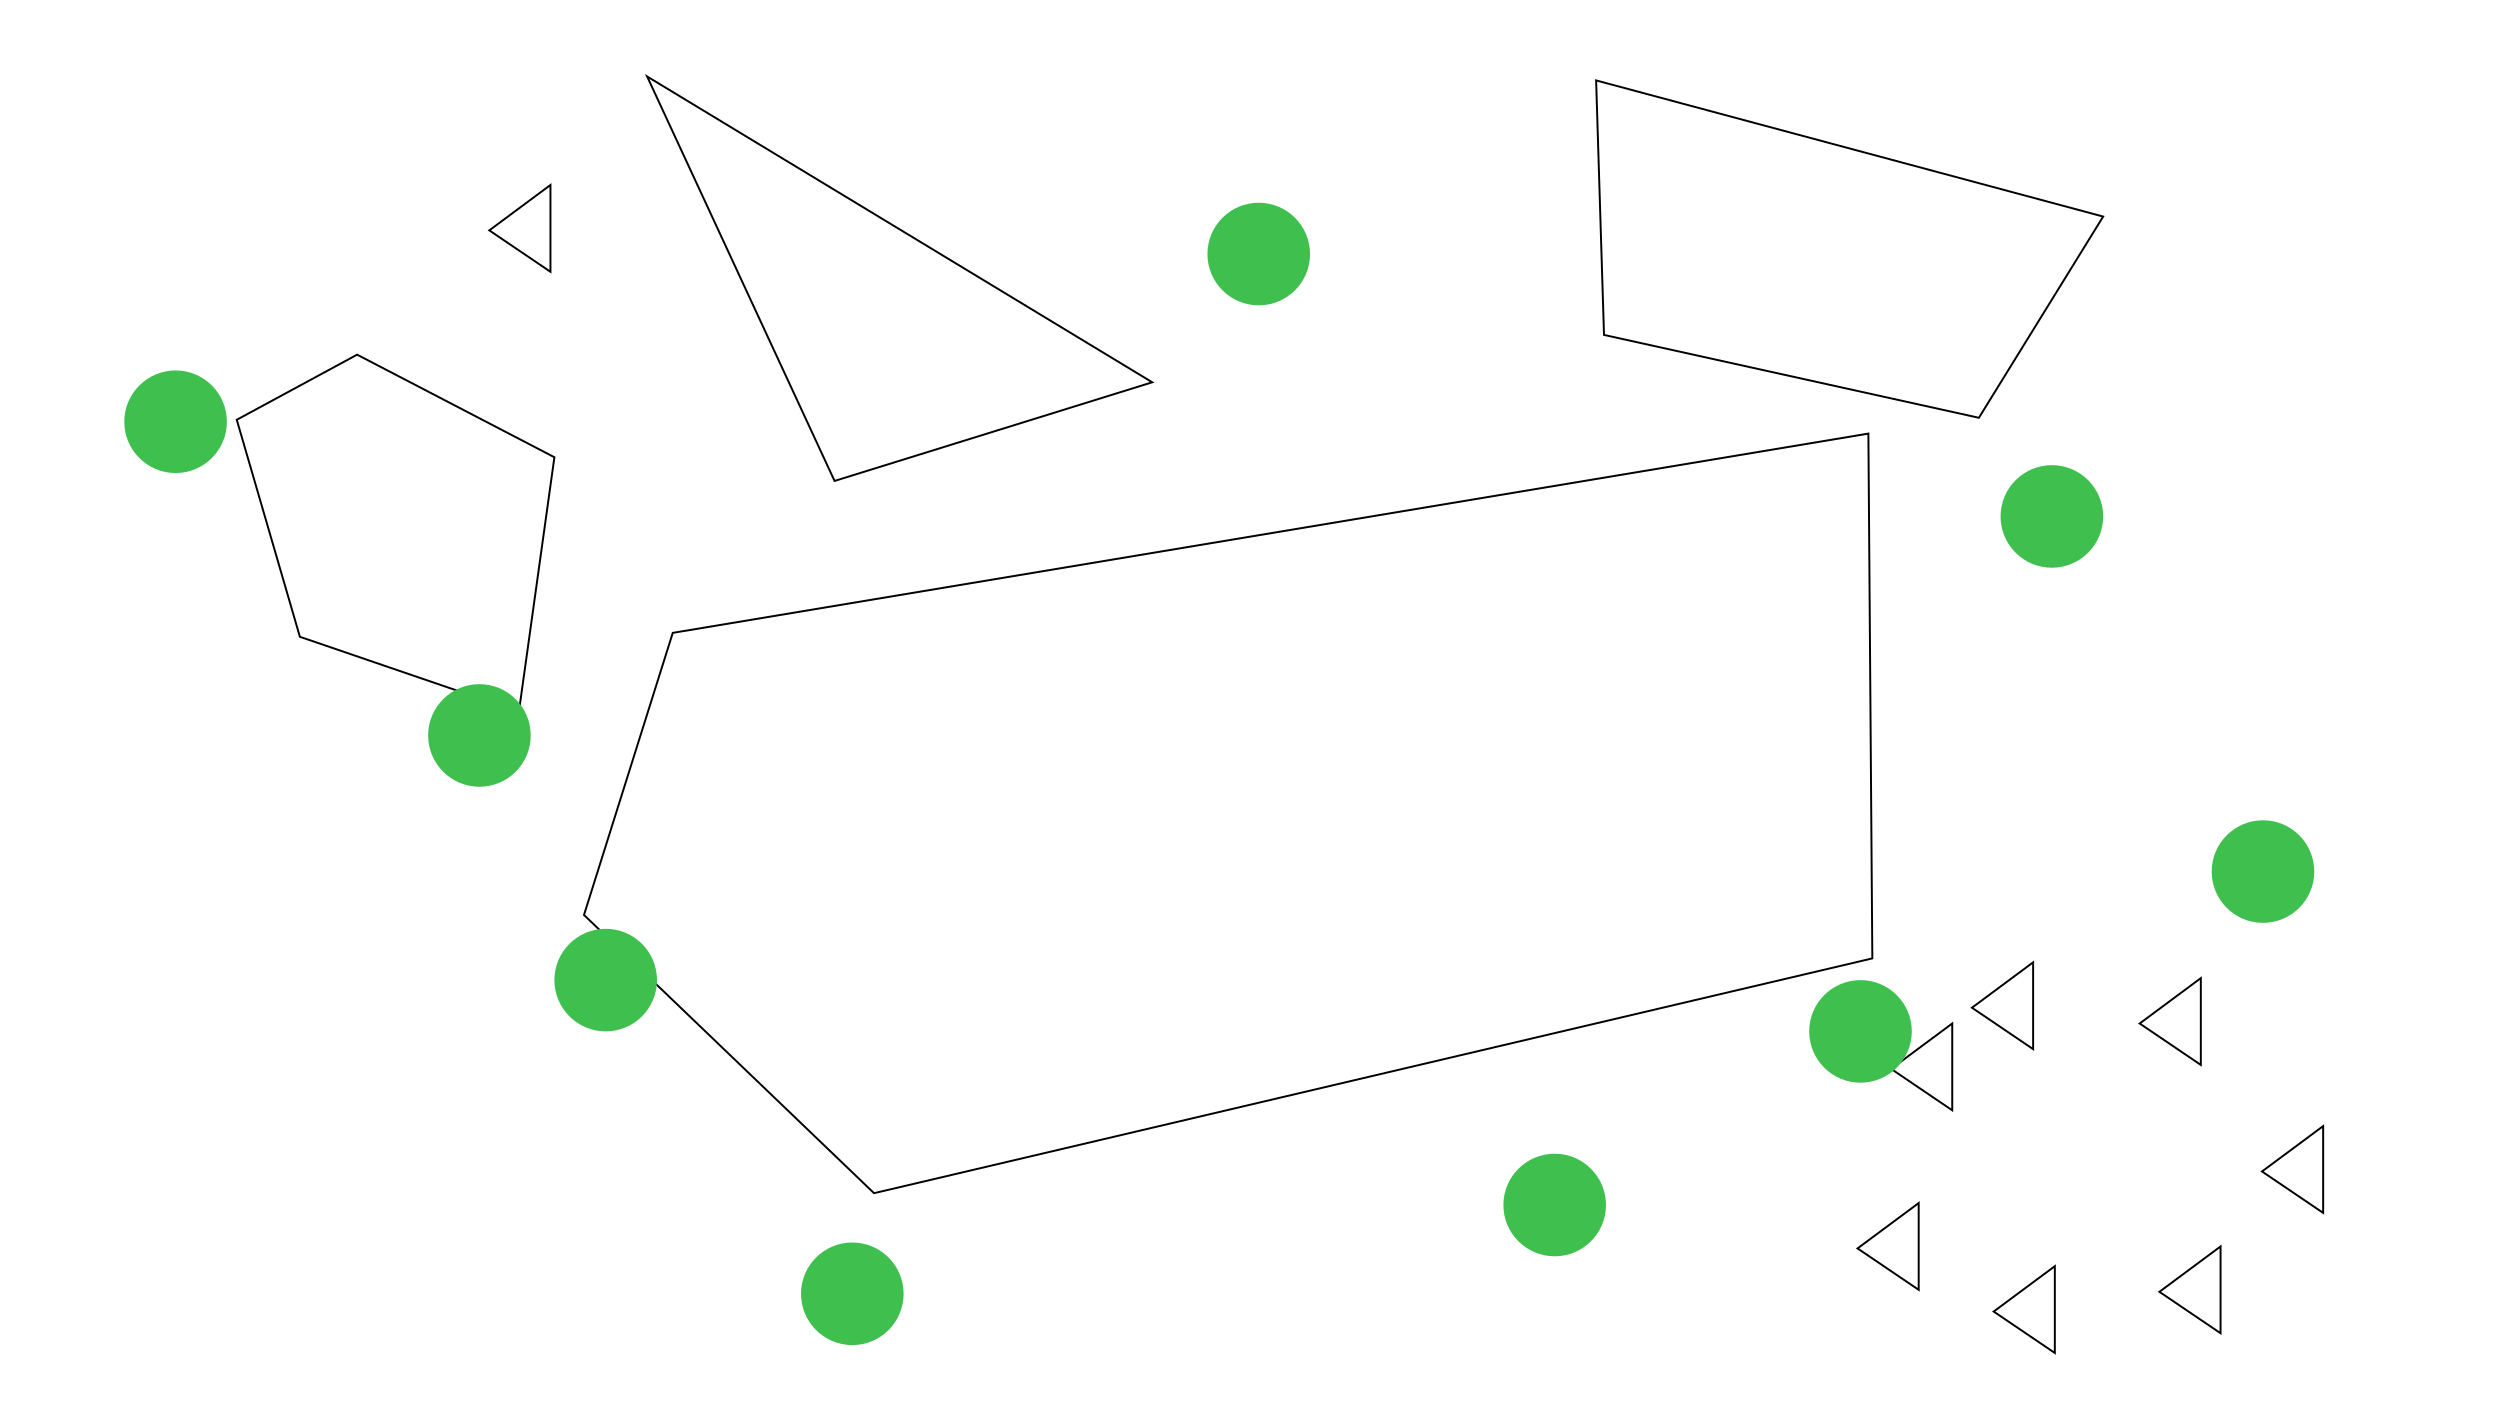
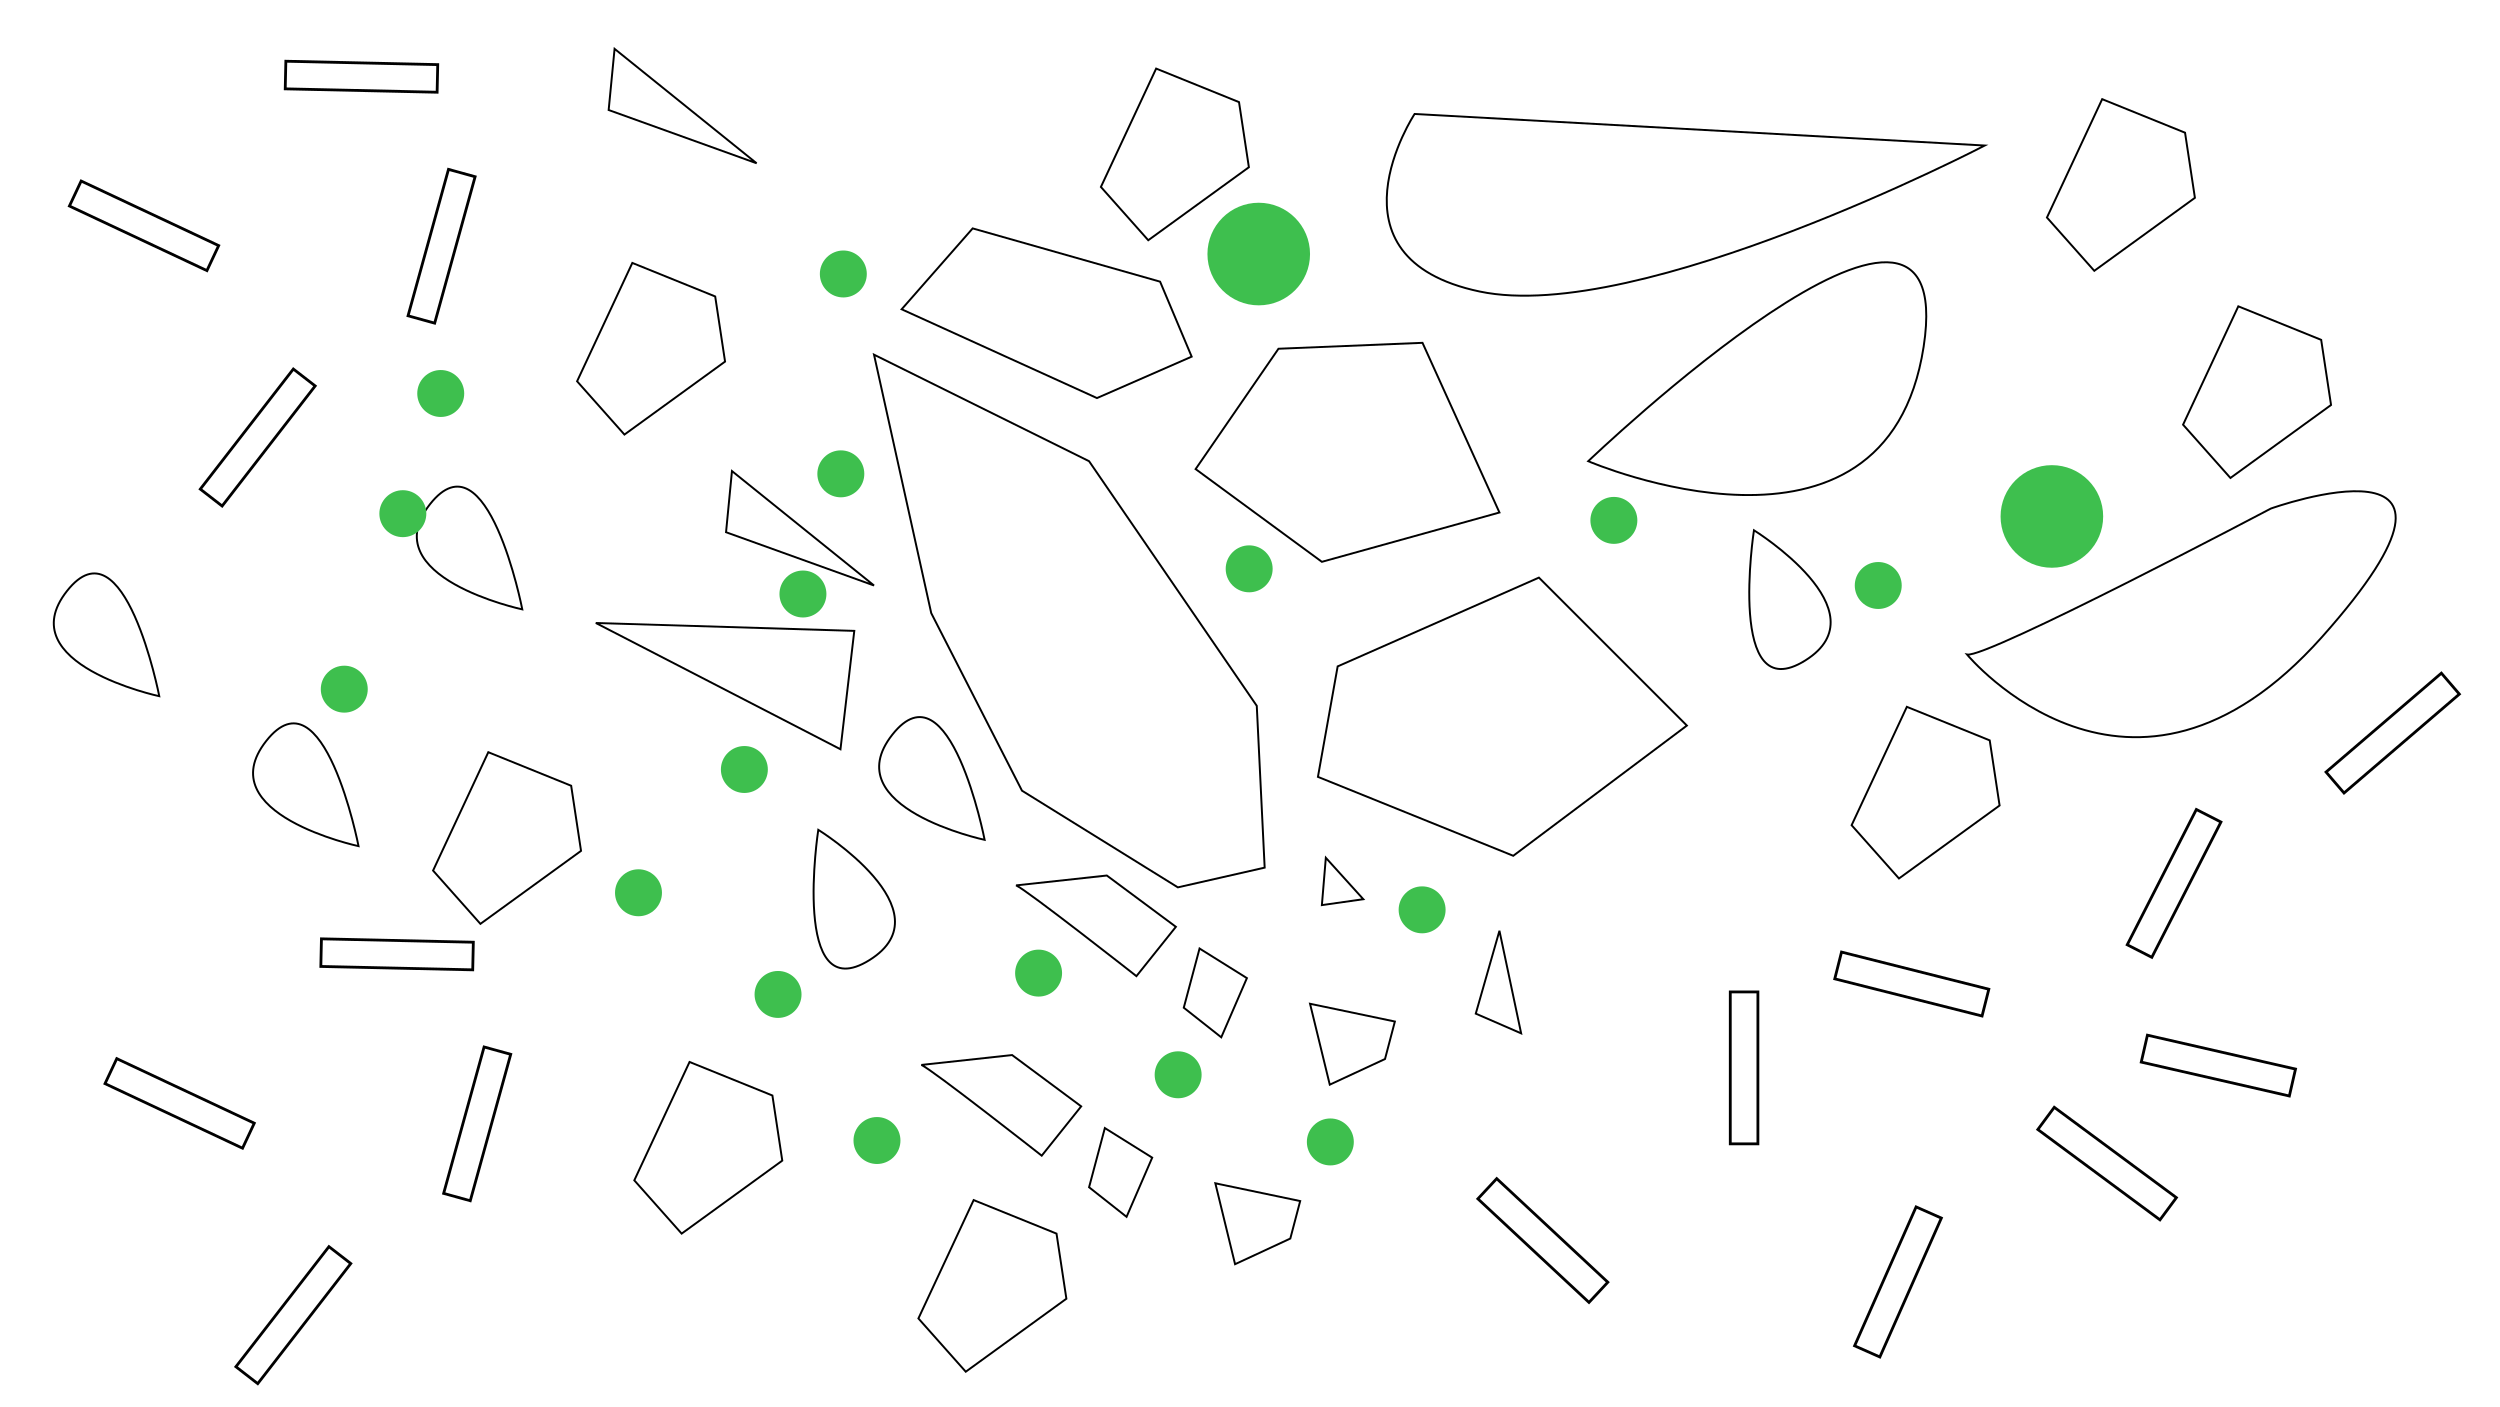
<svg xmlns="http://www.w3.org/2000/svg" width="1280" height="720" id="svg2" version="1.1">
  <defs id="defs4" />
-   <g id="layer1" transform="translate(0,-332.3622)">
-     <path style="fill:none;stroke:#000000;stroke-width:1px;stroke-linecap:butt;stroke-linejoin:miter;stroke-opacity:1" d="m 182.838,181.589 -61.619,33.335 32.325,111.117 112.127,38.386 18.183,-130.31 z" id="path2987" transform="translate(0,332.3622)" />
-     <path style="fill:none;stroke:#000000;stroke-width:1px;stroke-linecap:butt;stroke-linejoin:miter;stroke-opacity:1" d="m 281.833,94.716 -31.315,23.234 31.315,21.213 z" id="path2989" transform="translate(0,332.3622)" />
-     <path style="fill:none;stroke:#000000;stroke-width:1px;stroke-linecap:butt;stroke-linejoin:miter;stroke-opacity:1" d="m 331.33,371.519 95.965,207.081 162.635,-50.508 z" id="path2991" />
-     <path style="fill:none;stroke:#000000;stroke-width:1px;stroke-linecap:butt;stroke-linejoin:miter;stroke-opacity:1" d="M 299.005,468.472 344.462,324.02 956.614,221.995 958.635,490.695 447.498,610.904 z" id="path2993" transform="translate(0,332.3622)" />
-     <path style="fill:none;stroke:#000000;stroke-width:1px;stroke-linecap:butt;stroke-linejoin:miter;stroke-opacity:1" d="m 817.213,41.177 4.041,130.31 191.929,42.426 63.64,-103.036 z" id="path2995" transform="translate(0,332.3622)" />
-     <path style="fill:none;stroke:#000000;stroke-width:1px;stroke-linecap:butt;stroke-linejoin:miter;stroke-opacity:1" d="m 1040.962,825.078 -31.315,23.234 31.315,21.213 z" id="path2989-7" />
-     <path style="fill:none;stroke:#000000;stroke-width:1px;stroke-linecap:butt;stroke-linejoin:miter;stroke-opacity:1" d="m 1126.825,833.159 -31.315,23.234 31.315,21.213 z" id="path2989-1" />
-     <path style="fill:none;stroke:#000000;stroke-width:1px;stroke-linecap:butt;stroke-linejoin:miter;stroke-opacity:1" d="m 1189.455,908.921 -31.315,23.234 31.315,21.213 z" id="path2989-4" />
-     <path style="fill:none;stroke:#000000;stroke-width:1px;stroke-linecap:butt;stroke-linejoin:miter;stroke-opacity:1" d="m 1136.927,970.54 -31.315,23.234 31.315,21.213 z" id="path2989-46" />
-     <path style="fill:none;stroke:#000000;stroke-width:1px;stroke-linecap:butt;stroke-linejoin:miter;stroke-opacity:1" d="m 1052.074,980.641 -31.315,23.234 31.315,21.213 z" id="path2989-6" />
-     <path style="fill:none;stroke:#000000;stroke-width:1px;stroke-linecap:butt;stroke-linejoin:miter;stroke-opacity:1" d="m 982.373,948.316 -31.315,23.234 31.315,21.213 z" id="path2989-2" />
-     <path style="fill:none;stroke:#000000;stroke-width:1px;stroke-linecap:butt;stroke-linejoin:miter;stroke-opacity:1" d="m 999.546,856.393 -31.315,23.234 31.315,21.213 z" id="path2989-72" />
+   <g id="layer1" transform="translate(0,-332.3622)" style="display:inline">
+     <path style="fill:none;stroke:#000000;stroke-width:1px;stroke-linecap:butt;stroke-linejoin:miter;stroke-opacity:1" d="m 430.325,383.619 -125.259,-64.65 132.33,4.041 z" id="path3160" transform="translate(0,332.3622)" />
+     <path style="fill:none;stroke:#000000;stroke-width:1px;stroke-linecap:butt;stroke-linejoin:miter;stroke-opacity:1" d="m 447.498,299.777 -75.761,-27.274 3.03,-31.315 z" id="path3162" transform="translate(0,332.3622)" />
+     <path style="fill:none;stroke:#000000;stroke-width:1px;stroke-linecap:butt;stroke-linejoin:miter;stroke-opacity:1" d="m 447.498,181.589 29.294,132.33 46.467,90.914 79.802,49.497 44.447,-10.102 -4.041,-82.832 -85.863,-125.259 z" id="path3164" transform="translate(0,332.3622)" />
+     <path style="fill:none;stroke:#000000;stroke-width:1px;stroke-linecap:butt;stroke-linejoin:miter;stroke-opacity:1" d="m 563.665,95.726 28.284,-60.609 42.426,17.173 5.051,33.335 -51.518,37.376 z" id="path3166" transform="translate(0,332.3622)" />
+     <path style="fill:none;stroke:#000000;stroke-width:1px;stroke-linecap:butt;stroke-linejoin:miter;stroke-opacity:1" d="m 593.97,144.213 16.162,38.386 -48.487,21.213 -100.005,-45.457 36.365,-41.416 z" id="path3170" transform="translate(0,332.3622)" />
+     <path style="fill:none;stroke:#000000;stroke-width:1px;stroke-linecap:butt;stroke-linejoin:miter;stroke-opacity:1" d="m 612.152,240.178 42.426,-61.619 73.741,-3.03 39.396,86.873 -90.914,25.254 z" id="path3172" transform="translate(0,332.3622)" />
+     <path style="fill:none;stroke:#000000;stroke-width:1px;stroke-linecap:butt;stroke-linejoin:miter;stroke-opacity:1" d="m 674.782,397.761 10.102,-56.569 103.036,-45.457 75.761,75.761 -88.893,66.67 z" id="path3174" transform="translate(0,332.3622)" />
+     <path style="fill:none;stroke:#000000;stroke-width:1px;stroke-linecap:butt;stroke-linejoin:miter;stroke-opacity:1" d="m 520.229,453.32 c 5.051,2.02 61.619,46.467 61.619,46.467 l 20.203,-25.254 -35.355,-26.264 z" id="path3176" transform="translate(0,332.3622)" />
+     <path style="fill:none;stroke:#000000;stroke-width:1px;stroke-linecap:butt;stroke-linejoin:miter;stroke-opacity:1" d="m 614.173,485.645 24.244,15.152 -13.132,30.305 -19.193,-15.152 z" id="path3178" transform="translate(0,332.3622)" />
+     <path style="fill:none;stroke:#000000;stroke-width:1px;stroke-linecap:butt;stroke-linejoin:miter;stroke-opacity:1" d="m 670.741,513.929 43.437,9.091 -5.051,19.193 -28.284,13.132 z" id="path3180" transform="translate(0,332.3622)" />
+     <path style="fill:none;stroke:#000000;stroke-width:1px;stroke-linecap:butt;stroke-linejoin:miter;stroke-opacity:1" d="m 678.823,439.178 -2.02,24.244 21.213,-3.03 z" id="path3182" transform="translate(0,332.3622)" />
+     <path style="fill:none;stroke:#000000;stroke-width:1px;stroke-linecap:butt;stroke-linejoin:miter;stroke-opacity:1" d="m 767.716,476.553 -12.122,42.426 23.233,10.102 z" id="path3184" transform="translate(0,332.3622)" />
+     <path style="fill:none;stroke:#000000;stroke-width:1px;stroke-linecap:butt;stroke-linejoin:miter;stroke-opacity:1" d="m 724.279,58.35 c 0,0 -48.487,73.741 33.335,90.914 81.822,17.173 258.599,-74.751 258.599,-74.751 z" id="path3188" transform="translate(0,332.3622)" />
+     <path style="fill:none;stroke:#000000;stroke-width:1px;stroke-linecap:butt;stroke-linejoin:miter;stroke-opacity:1" d="m 1007.122,335.132 c 10.101,2.02 155.564,-74.751 155.564,-74.751 0,0 124.249,-44.447 26.264,65.66 -97.985,110.107 -181.827,9.091 -181.827,9.091 z" id="path3192" transform="translate(0,332.3622)" />
+     <path style="fill:none;stroke:#000000;stroke-width:1px;stroke-linecap:butt;stroke-linejoin:miter;stroke-opacity:1" d="m 898.026,271.492 c 0,0 -14.142,91.924 26.264,66.67 40.406,-25.254 -26.264,-66.67 -26.264,-66.67 z" id="path3194" transform="translate(0,332.3622)" />
+     <path style="fill:none;stroke:#000000;stroke-width:1px;stroke-linecap:butt;stroke-linejoin:miter;stroke-opacity:1" d="m 471.741,877.606 c 5.051,2.02 61.619,46.467 61.619,46.467 L 553.564,898.819 518.208,872.555 z" id="path3176-8" />
+     <path style="fill:none;stroke:#000000;stroke-width:1px;stroke-linecap:butt;stroke-linejoin:miter;stroke-opacity:1" d="m 565.685,909.931 24.244,15.152 -13.132,30.305 -19.193,-15.152 z" id="path3178-3" />
+     <path style="fill:none;stroke:#000000;stroke-width:1px;stroke-linecap:butt;stroke-linejoin:miter;stroke-opacity:1" d="m 622.254,938.215 43.437,9.091 -5.051,19.193 -28.284,13.132 z" id="path3180-2" />
+     <path style="fill:none;stroke:#000000;stroke-width:1px;stroke-linecap:butt;stroke-linejoin:miter;stroke-opacity:1" d="m 418.962,757.223 c 0,0 -14.142,91.924 26.264,66.67 40.406,-25.254 -26.264,-66.67 -26.264,-66.67 z" id="path3194-5" />
+     <path style="fill:none;stroke:#000000;stroke-width:1px;stroke-linecap:butt;stroke-linejoin:miter;stroke-opacity:1" d="m 504.141,762.371 c 0,0 -17.798,-91.287 -47.275,-53.85 -29.477,37.437 47.275,53.85 47.275,53.85 z" id="path3194-2" />
+     <path style="fill:none;stroke:#000000;stroke-width:1px;stroke-linecap:butt;stroke-linejoin:miter;stroke-opacity:1" d="m 813.173,236.137 c 0,0 190.919,-182.838 171.726,-58.589 -19.193,124.249 -171.726,58.589 -171.726,58.589 z" id="path3190" transform="translate(0,332.3622)" />
+     <path style="fill:none;stroke:#000000;stroke-width:1px;stroke-linecap:butt;stroke-linejoin:miter;stroke-opacity:1;display:inline" d="m 81.556,688.824 c 0,0 -17.798,-91.287 -47.275,-53.85 -29.477,37.437 47.275,53.85 47.275,53.85 z" id="path3194-2-5" />
+     <path style="fill:none;stroke:#000000;stroke-width:1px;stroke-linecap:butt;stroke-linejoin:miter;stroke-opacity:1;display:inline" d="m 183.581,765.596 c 0,0 -17.798,-91.287 -47.275,-53.85 -29.477,37.437 47.275,53.85 47.275,53.85 z" id="path3194-2-2" />
+     <path style="fill:none;stroke:#000000;stroke-width:1px;stroke-linecap:butt;stroke-linejoin:miter;stroke-opacity:1;display:inline" d="m 267.424,644.377 c 0,0 -17.798,-91.287 -47.275,-53.85 -29.477,37.437 47.275,53.85 47.275,53.85 z" id="path3194-2-4" />
+     <path style="fill:none;stroke:#000000;stroke-width:1px;stroke-linecap:butt;stroke-linejoin:miter;stroke-opacity:1;display:inline" d="m 387.394,415.966 -75.761,-27.274 3.03,-31.315 z" id="path3162-7" />
+     <path style="fill:none;stroke:#000000;stroke-width:1px;stroke-linecap:butt;stroke-linejoin:miter;stroke-opacity:1;display:inline" d="m 295.47,527.588 28.284,-60.609 42.426,17.173 5.051,33.335 -51.518,37.376 z" id="path3166-8" />
+     <path style="fill:none;stroke:#000000;stroke-width:1px;stroke-linecap:butt;stroke-linejoin:miter;stroke-opacity:1;display:inline" d="m 221.728,778.106 28.284,-60.609 42.426,17.173 5.051,33.335 -51.518,37.376 z" id="path3166-84" />
+     <path style="fill:none;stroke:#000000;stroke-width:1px;stroke-linecap:butt;stroke-linejoin:miter;stroke-opacity:1;display:inline" d="m 324.764,936.7 28.284,-60.609 42.426,17.173 5.051,33.335 -51.518,37.376 z" id="path3166-846" />
+     <path style="fill:none;stroke:#000000;stroke-width:1px;stroke-linecap:butt;stroke-linejoin:miter;stroke-opacity:1;display:inline" d="m 470.226,1007.41 28.284,-60.609 42.426,17.173 5.051,33.335 -51.518,37.376 z" id="path3166-5" />
+     <path style="fill:none;stroke:#000000;stroke-width:1px;stroke-linecap:butt;stroke-linejoin:miter;stroke-opacity:1;display:inline" d="m 948.028,754.872 28.284,-60.609 42.426,17.173 5.051,33.335 -51.518,37.376 z" id="path3166-1" />
+     <path style="fill:none;stroke:#000000;stroke-width:1px;stroke-linecap:butt;stroke-linejoin:miter;stroke-opacity:1;display:inline" d="m 1048.033,443.745 28.284,-60.609 42.426,17.173 5.051,33.335 -51.518,37.376 z" id="path3166-12" />
+     <path style="fill:none;stroke:#000000;stroke-width:1px;stroke-linecap:butt;stroke-linejoin:miter;stroke-opacity:1;display:inline" d="m 1117.734,549.811 28.284,-60.609 42.426,17.173 5.051,33.335 -51.518,37.376 z" id="path3166-9" />
+     <rect style="fill:none;stroke:#000000;stroke-width:1.439;stroke-miterlimit:4;stroke-opacity:1;stroke-dasharray:none" id="rect4470" width="14.142" height="77.782" x="885.904" y="507.868" transform="translate(0,332.3622)" />
+     <rect style="fill:none;stroke:#000000;stroke-width:1.439;stroke-miterlimit:4;stroke-opacity:1;stroke-dasharray:none;display:inline" id="rect4470-9" width="14.142" height="77.782" x="564.155" y="-1192.597" transform="matrix(-0.2447173,0.9695945,-0.9695945,-0.2447173,0,0)" />
+     <rect style="fill:none;stroke:#000000;stroke-width:1.439;stroke-miterlimit:4;stroke-opacity:1;stroke-dasharray:none;display:inline" id="rect4470-9-5" width="14.142" height="77.782" x="-1295.927" y="-549.531" transform="matrix(-0.9143795,-0.4048581,0.4048581,-0.9143795,0,0)" />
+     <rect style="fill:none;stroke:#000000;stroke-width:1.439;stroke-miterlimit:4;stroke-opacity:1;stroke-dasharray:none;display:inline" id="rect4470-9-4" width="14.142" height="77.782" x="-111.643" y="1380.391" transform="matrix(0.5946971,-0.8039499,0.8039499,0.5946971,0,0)" />
+     <rect style="fill:none;stroke:#000000;stroke-width:1.439;stroke-miterlimit:4;stroke-opacity:1;stroke-dasharray:none;display:inline" id="rect4470-9-3" width="14.142" height="77.782" x="-175.994" y="1198.665" transform="matrix(0.6819578,-0.7313916,0.7313916,0.6819578,0,0)" />
+     <rect style="fill:none;stroke:#000000;stroke-width:1.439;stroke-miterlimit:4;stroke-opacity:1;stroke-dasharray:none;display:inline" id="rect4470-4" width="14.142" height="77.782" x="809.185" y="-260.412" transform="matrix(-0.02224729,0.9997525,-0.9997525,-0.02224729,0,0)" />
+     <rect style="fill:none;stroke:#000000;stroke-width:1.439;stroke-miterlimit:4;stroke-opacity:1;stroke-dasharray:none;display:inline" id="rect4470-9-49" width="14.142" height="77.782" x="-484.247" y="-848.865" transform="matrix(-0.9639102,-0.2662276,0.2662276,-0.9639102,0,0)" />
+     <rect style="fill:none;stroke:#000000;stroke-width:1.439;stroke-miterlimit:4;stroke-opacity:1;stroke-dasharray:none;display:inline" id="rect4470-9-5-5" width="14.142" height="77.782" x="-780.173" y="425.813" transform="matrix(0.4251003,-0.9051462,0.9051462,0.4251003,0,0)" />
+     <rect style="fill:none;stroke:#000000;stroke-width:1.439;stroke-miterlimit:4;stroke-opacity:1;stroke-dasharray:none;display:inline" id="rect4470-9-4-0" width="14.142" height="77.782" x="727.593" y="664.165" transform="matrix(0.7905205,0.6124356,-0.6124356,0.7905205,0,0)" />
+     <rect style="fill:none;stroke:#000000;stroke-width:1.439;stroke-miterlimit:4;stroke-opacity:1;stroke-dasharray:none;display:inline" id="rect4470-4-1" width="14.142" height="77.782" x="360.369" y="-232.192" transform="matrix(-0.02224729,0.9997525,-0.9997525,-0.02224729,0,0)" />
+     <rect style="fill:none;stroke:#000000;stroke-width:1.439;stroke-miterlimit:4;stroke-opacity:1;stroke-dasharray:none;display:inline" id="rect4470-9-49-3" width="14.142" height="77.782" x="-347.052" y="-420.601" transform="matrix(-0.9639102,-0.2662276,0.2662276,-0.9639102,0,0)" />
+     <rect style="fill:none;stroke:#000000;stroke-width:1.439;stroke-miterlimit:4;stroke-opacity:1;stroke-dasharray:none;display:inline" id="rect4470-9-5-5-5" width="14.142" height="77.782" x="-381.21" y="218.303" transform="matrix(0.4251003,-0.9051462,0.9051462,0.4251003,0,0)" />
+     <rect style="fill:none;stroke:#000000;stroke-width:1.439;stroke-miterlimit:4;stroke-opacity:1;stroke-dasharray:none;display:inline" id="rect4470-9-4-0-2" width="14.142" height="77.782" x="437.996" y="320.121" transform="matrix(0.7905205,0.6124356,-0.6124356,0.7905205,0,0)" />
+     <rect style="fill:none;stroke:#000000;stroke-width:1.439;stroke-miterlimit:4;stroke-opacity:1;stroke-dasharray:none;display:inline" id="rect4470-6" width="14.142" height="77.782" x="-609.32" y="1264.244" transform="matrix(0.2232264,-0.9747666,0.9747666,0.2232264,0,0)" />
+     <rect style="fill:none;stroke:#000000;stroke-width:1.439;stroke-miterlimit:4;stroke-opacity:1;stroke-dasharray:none;display:inline" id="rect4470-9-47" width="14.142" height="77.782" x="1341.184" y="153.401" transform="matrix(0.8905009,0.4549814,-0.4549814,0.8905009,0,0)" />
+     <rect style="fill:none;stroke:#000000;stroke-width:1.439;stroke-miterlimit:4;stroke-opacity:1;stroke-dasharray:none;display:inline" id="rect4470-9-4-2" width="14.142" height="77.782" x="-1341.734" y="430.466" transform="matrix(-0.6509114,-0.7591537,0.7591537,-0.6509114,0,0)" />
  </g>
  <g id="layer2">
    <path style="fill:#3ebf4e;fill-opacity:1;stroke:none" id="path4052" d="m 670.741,130.071 a 26.264,26.264 0 1 1 -52.528,0 26.264,26.264 0 1 1 52.528,0 z" />
-     <path transform="translate(514.1676,316.1778)" style="fill:#3ebf4e;fill-opacity:1;stroke:none" id="path4052-5" d="m 670.741,130.071 a 26.264,26.264 0 1 1 -52.528,0 26.264,26.264 0 1 1 52.528,0 z" />
-     <path transform="translate(-208.0915,532.3504)" style="fill:#3ebf4e;fill-opacity:1;stroke:none" id="path4052-1" d="m 670.741,130.071 a 26.264,26.264 0 1 1 -52.528,0 26.264,26.264 0 1 1 52.528,0 z" />
-     <path transform="translate(-554.5738,85.86297)" style="fill:#3ebf4e;fill-opacity:1;stroke:none" id="path4052-54" d="m 670.741,130.071 a 26.264,26.264 0 1 1 -52.528,0 26.264,26.264 0 1 1 52.528,0 z" />
    <path transform="translate(406.0813,134.3503)" style="fill:#3ebf4e;fill-opacity:1;stroke:none" id="path4052-2" d="m 670.741,130.071 a 26.264,26.264 0 1 1 -52.528,0 26.264,26.264 0 1 1 52.528,0 z" />
-     <path transform="translate(151.5229,486.8935)" style="fill:#3ebf4e;fill-opacity:1;stroke:none" id="path4052-2-4" d="m 670.741,130.071 a 26.264,26.264 0 1 1 -52.528,0 26.264,26.264 0 1 1 52.528,0 z" />
-     <path transform="translate(-334.3605,371.7361)" style="fill:#3ebf4e;fill-opacity:1;stroke:none" id="path4052-2-9" d="m 670.741,130.071 a 26.264,26.264 0 1 1 -52.528,0 26.264,26.264 0 1 1 52.528,0 z" />
-     <path transform="translate(-399.0103,246.4772)" style="fill:#3ebf4e;fill-opacity:1;stroke:none" id="path4052-2-0" d="m 670.741,130.071 a 26.264,26.264 0 1 1 -52.528,0 26.264,26.264 0 1 1 52.528,0 z" />
-     <path transform="translate(308.0965,398.0001)" style="fill:#3ebf4e;fill-opacity:1;stroke:none" id="path4052-2-01" d="m 670.741,130.071 a 26.264,26.264 0 1 1 -52.528,0 26.264,26.264 0 1 1 52.528,0 z" />
+     <path transform="matrix(0.3247553,0.3225061,-0.3225061,0.3247553,472.2301,41.15631)" style="fill:#3ebf4e;fill-opacity:1;stroke:none" id="path4052-16" d="m 670.741,130.071 a 26.264,26.264 0 1 1 -52.528,0 26.264,26.264 0 1 1 52.528,0 z" />
+     <path transform="matrix(0.3247553,0.3225061,-0.3225061,0.3247553,513.7878,334.5863)" style="fill:#3ebf4e;fill-opacity:1;stroke:none" id="path4052-5-4" d="m 670.741,130.071 a 26.264,26.264 0 1 1 -52.528,0 26.264,26.264 0 1 1 52.528,0 z" />
+     <path transform="matrix(0.3247553,0.3225061,-0.3225061,0.3247553,213.7721,143.8987)" style="fill:#3ebf4e;fill-opacity:1;stroke:none" id="path4052-1-6" d="m 670.741,130.071 a 26.264,26.264 0 1 1 -52.528,0 26.264,26.264 0 1 1 52.528,0 z" />
+     <path transform="matrix(0.3247553,0.3225061,-0.3225061,0.3247553,264.438,-109.8127)" style="fill:#3ebf4e;fill-opacity:1;stroke:none" id="path4052-54-2" d="m 670.741,130.071 a 26.264,26.264 0 1 1 -52.528,0 26.264,26.264 0 1 1 52.528,0 z" />
+     <path transform="matrix(0.3247553,0.3225061,-0.3225061,0.3247553,560.7783,215.751)" style="fill:#3ebf4e;fill-opacity:1;stroke:none" id="path4052-2-5" d="m 670.741,130.071 a 26.264,26.264 0 1 1 -52.528,0 26.264,26.264 0 1 1 52.528,0 z" />
+     <path transform="matrix(0.3247553,0.3225061,-0.3225061,0.3247553,364.4118,248.1446)" style="fill:#3ebf4e;fill-opacity:1;stroke:none" id="path4052-2-4-9" d="m 670.741,130.071 a 26.264,26.264 0 1 1 -52.528,0 26.264,26.264 0 1 1 52.528,0 z" />
+     <path transform="matrix(0.3247553,0.3225061,-0.3225061,0.3247553,243.7575,54.04627)" style="fill:#3ebf4e;fill-opacity:1;stroke:none" id="path4052-2-9-2" d="m 670.741,130.071 a 26.264,26.264 0 1 1 -52.528,0 26.264,26.264 0 1 1 52.528,0 z" />
+     <path transform="matrix(0.3247553,0.3225061,-0.3225061,0.3247553,263.159,-7.48217)" style="fill:#3ebf4e;fill-opacity:1;stroke:none" id="path4052-2-0-6" d="m 670.741,130.071 a 26.264,26.264 0 1 1 -52.528,0 26.264,26.264 0 1 1 52.528,0 z" />
+     <path transform="matrix(0.3247553,0.3225061,-0.3225061,0.3247553,435.8613,300.2036)" style="fill:#3ebf4e;fill-opacity:1;stroke:none" id="path4052-2-01-4" d="m 670.741,130.071 a 26.264,26.264 0 1 1 -52.528,0 26.264,26.264 0 1 1 52.528,0 z" />
+     <path transform="matrix(0.3247553,0.3225061,-0.3225061,0.3247553,794.3165,49.68744)" style="fill:#3ebf4e;fill-opacity:1;stroke:none" id="path4052-5-4-6" d="m 670.741,130.071 a 26.264,26.264 0 1 1 -52.528,0 26.264,26.264 0 1 1 52.528,0 z" />
+     <path transform="matrix(0.3247553,0.3225061,-0.3225061,0.3247553,658.956,16.35241)" style="fill:#3ebf4e;fill-opacity:1;stroke:none" id="path4052-5-4-8" d="m 670.741,130.071 a 26.264,26.264 0 1 1 -52.528,0 26.264,26.264 0 1 1 52.528,0 z" />
+     <path transform="matrix(0.3247553,0.3225061,-0.3225061,0.3247553,281.6643,333.8588)" style="fill:#3ebf4e;fill-opacity:1;stroke:none" id="path4052-5-4-82" d="m 670.741,130.071 a 26.264,26.264 0 1 1 -52.528,0 26.264,26.264 0 1 1 52.528,0 z" />
+     <path transform="matrix(0.3247553,0.3225061,-0.3225061,0.3247553,8.922675,102.765)" style="fill:#3ebf4e;fill-opacity:1;stroke:none" id="path4052-1-6-1" d="m 670.741,130.071 a 26.264,26.264 0 1 1 -52.528,0 26.264,26.264 0 1 1 52.528,0 z" />
+     <path transform="matrix(0.3247553,0.3225061,-0.3225061,0.3247553,159.5623,207.0109)" style="fill:#3ebf4e;fill-opacity:1;stroke:none" id="path4052-2-4-9-8" d="m 670.741,130.071 a 26.264,26.264 0 1 1 -52.528,0 26.264,26.264 0 1 1 52.528,0 z" />
+     <path transform="matrix(0.3247553,0.3225061,-0.3225061,0.3247553,38.90811,12.91262)" style="fill:#3ebf4e;fill-opacity:1;stroke:none" id="path4052-2-9-2-0" d="m 670.741,130.071 a 26.264,26.264 0 1 1 -52.528,0 26.264,26.264 0 1 1 52.528,0 z" />
+     <path transform="matrix(0.3247553,0.3225061,-0.3225061,0.3247553,58.30953,-48.61582)" style="fill:#3ebf4e;fill-opacity:1;stroke:none" id="path4052-2-0-6-7" d="m 670.741,130.071 a 26.264,26.264 0 1 1 -52.528,0 26.264,26.264 0 1 1 52.528,0 z" />
+     <path transform="matrix(0.3247553,0.3225061,-0.3225061,0.3247553,231.0119,259.0699)" style="fill:#3ebf4e;fill-opacity:1;stroke:none" id="path4052-2-01-4-8" d="m 670.741,130.071 a 26.264,26.264 0 1 1 -52.528,0 26.264,26.264 0 1 1 52.528,0 z" />
  </g>
</svg>
